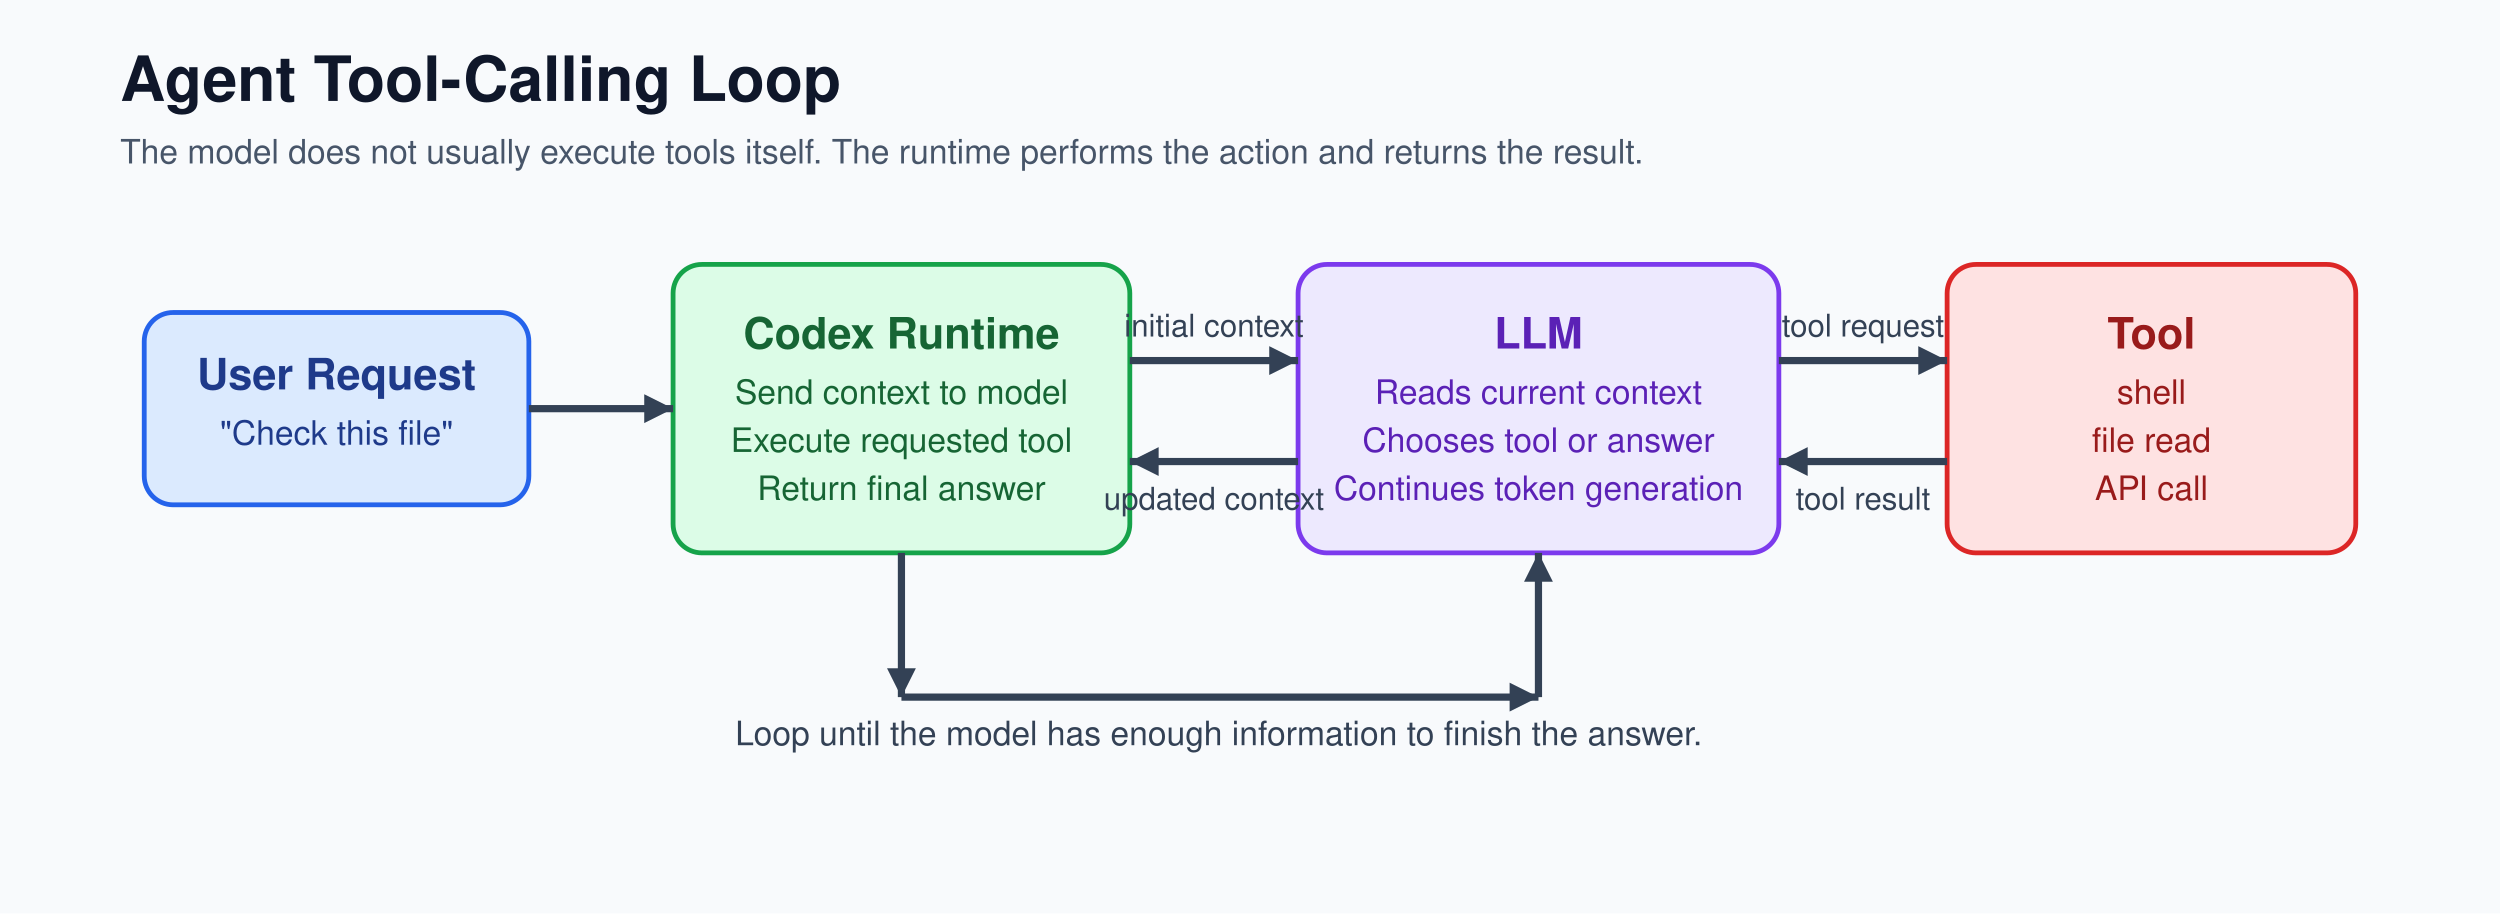
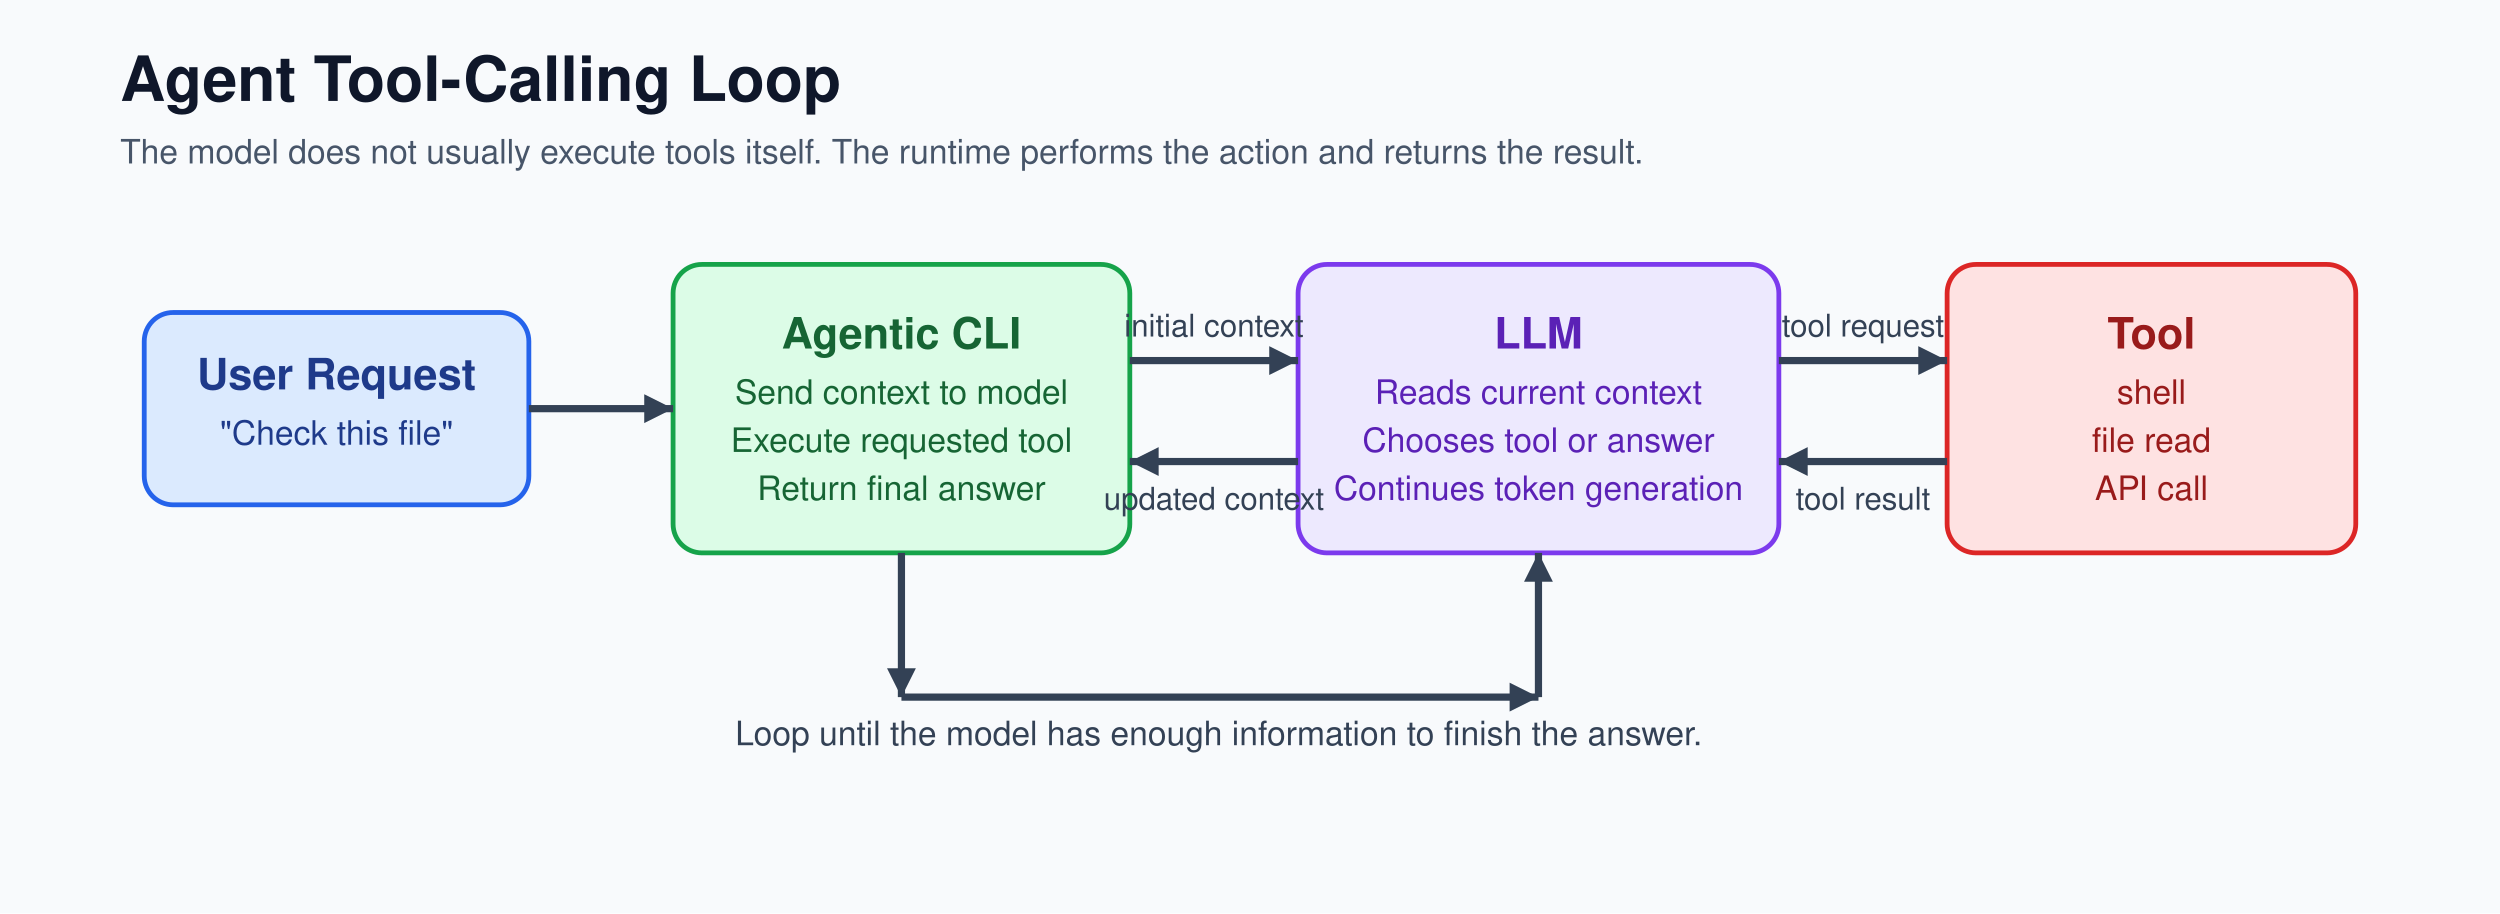
<svg xmlns="http://www.w3.org/2000/svg" width="1040" height="380" viewBox="0 0 1040 380">
  <rect width="1040" height="380" fill="#f8fafc" />
  <text x="50" y="42" font-family="Helvetica, Arial, sans-serif" font-size="26" font-weight="700" fill="#0f172a">Agent Tool-Calling Loop</text>
  <text x="50" y="68" font-family="Helvetica, Arial, sans-serif" font-size="14" fill="#475569">The model does not usually execute tools itself. The runtime performs the action and returns the result.</text>
  <rect x="60" y="130" width="160" height="80" rx="12" fill="#dbeafe" stroke="#2563eb" stroke-width="2" />
  <text x="140" y="162" text-anchor="middle" font-family="Helvetica, Arial, sans-serif" font-size="18" font-weight="700" fill="#1e3a8a">User Request</text>
  <text x="140" y="185" text-anchor="middle" font-family="Helvetica, Arial, sans-serif" font-size="14" fill="#1e3a8a">"Check this file"</text>
  <rect x="280" y="110" width="190" height="120" rx="12" fill="#dcfce7" stroke="#16a34a" stroke-width="2" />
-   <text x="375" y="145" text-anchor="middle" font-family="Helvetica, Arial, sans-serif" font-size="18" font-weight="700" fill="#166534">Codex Runtime</text>
+   <text x="375" y="145" text-anchor="middle" font-family="Helvetica, Arial, sans-serif" font-size="18" font-weight="700" fill="#166534">Agentic CLI</text>
  <text x="375" y="168" text-anchor="middle" font-family="Helvetica, Arial, sans-serif" font-size="14" fill="#166534">Send context to model</text>
  <text x="375" y="188" text-anchor="middle" font-family="Helvetica, Arial, sans-serif" font-size="14" fill="#166534">Execute requested tool</text>
  <text x="375" y="208" text-anchor="middle" font-family="Helvetica, Arial, sans-serif" font-size="14" fill="#166534">Return final answer</text>
  <rect x="540" y="110" width="200" height="120" rx="12" fill="#ede9fe" stroke="#7c3aed" stroke-width="2" />
  <text x="640" y="145" text-anchor="middle" font-family="Helvetica, Arial, sans-serif" font-size="18" font-weight="700" fill="#5b21b6">LLM</text>
  <text x="640" y="168" text-anchor="middle" font-family="Helvetica, Arial, sans-serif" font-size="14" fill="#5b21b6">Reads current context</text>
  <text x="640" y="188" text-anchor="middle" font-family="Helvetica, Arial, sans-serif" font-size="14" fill="#5b21b6">Chooses tool or answer</text>
  <text x="640" y="208" text-anchor="middle" font-family="Helvetica, Arial, sans-serif" font-size="14" fill="#5b21b6">Continues token generation</text>
  <rect x="810" y="110" width="170" height="120" rx="12" fill="#fee2e2" stroke="#dc2626" stroke-width="2" />
  <text x="895" y="145" text-anchor="middle" font-family="Helvetica, Arial, sans-serif" font-size="18" font-weight="700" fill="#991b1b">Tool</text>
  <text x="895" y="168" text-anchor="middle" font-family="Helvetica, Arial, sans-serif" font-size="14" fill="#991b1b">shell</text>
  <text x="895" y="188" text-anchor="middle" font-family="Helvetica, Arial, sans-serif" font-size="14" fill="#991b1b">file read</text>
  <text x="895" y="208" text-anchor="middle" font-family="Helvetica, Arial, sans-serif" font-size="14" fill="#991b1b">API call</text>
  <line x1="220" y1="170" x2="280" y2="170" stroke="#334155" stroke-width="3" />
  <polygon points="280,170 268,164 268,176" fill="#334155" />
  <line x1="470" y1="150" x2="540" y2="150" stroke="#334155" stroke-width="3" />
  <polygon points="540,150 528,144 528,156" fill="#334155" />
  <line x1="740" y1="150" x2="810" y2="150" stroke="#334155" stroke-width="3" />
  <polygon points="810,150 798,144 798,156" fill="#334155" />
  <line x1="810" y1="192" x2="740" y2="192" stroke="#334155" stroke-width="3" />
  <polygon points="740,192 752,186 752,198" fill="#334155" />
  <line x1="540" y1="192" x2="470" y2="192" stroke="#334155" stroke-width="3" />
  <polygon points="470,192 482,186 482,198" fill="#334155" />
  <line x1="375" y1="230" x2="375" y2="290" stroke="#334155" stroke-width="3" />
  <polygon points="375,290 369,278 381,278" fill="#334155" />
  <line x1="375" y1="290" x2="640" y2="290" stroke="#334155" stroke-width="3" />
  <polygon points="640,290 628,284 628,296" fill="#334155" />
  <line x1="640" y1="290" x2="640" y2="230" stroke="#334155" stroke-width="3" />
  <polygon points="640,230 634,242 646,242" fill="#334155" />
  <text x="505" y="140" text-anchor="middle" font-family="Helvetica, Arial, sans-serif" font-size="13" fill="#334155">initial context</text>
  <text x="775" y="140" text-anchor="middle" font-family="Helvetica, Arial, sans-serif" font-size="13" fill="#334155">tool request</text>
  <text x="775" y="212" text-anchor="middle" font-family="Helvetica, Arial, sans-serif" font-size="13" fill="#334155">tool result</text>
  <text x="505" y="212" text-anchor="middle" font-family="Helvetica, Arial, sans-serif" font-size="13" fill="#334155">updated context</text>
  <text x="507" y="310" text-anchor="middle" font-family="Helvetica, Arial, sans-serif" font-size="14" fill="#334155">Loop until the model has enough information to finish the answer.</text>
</svg>
